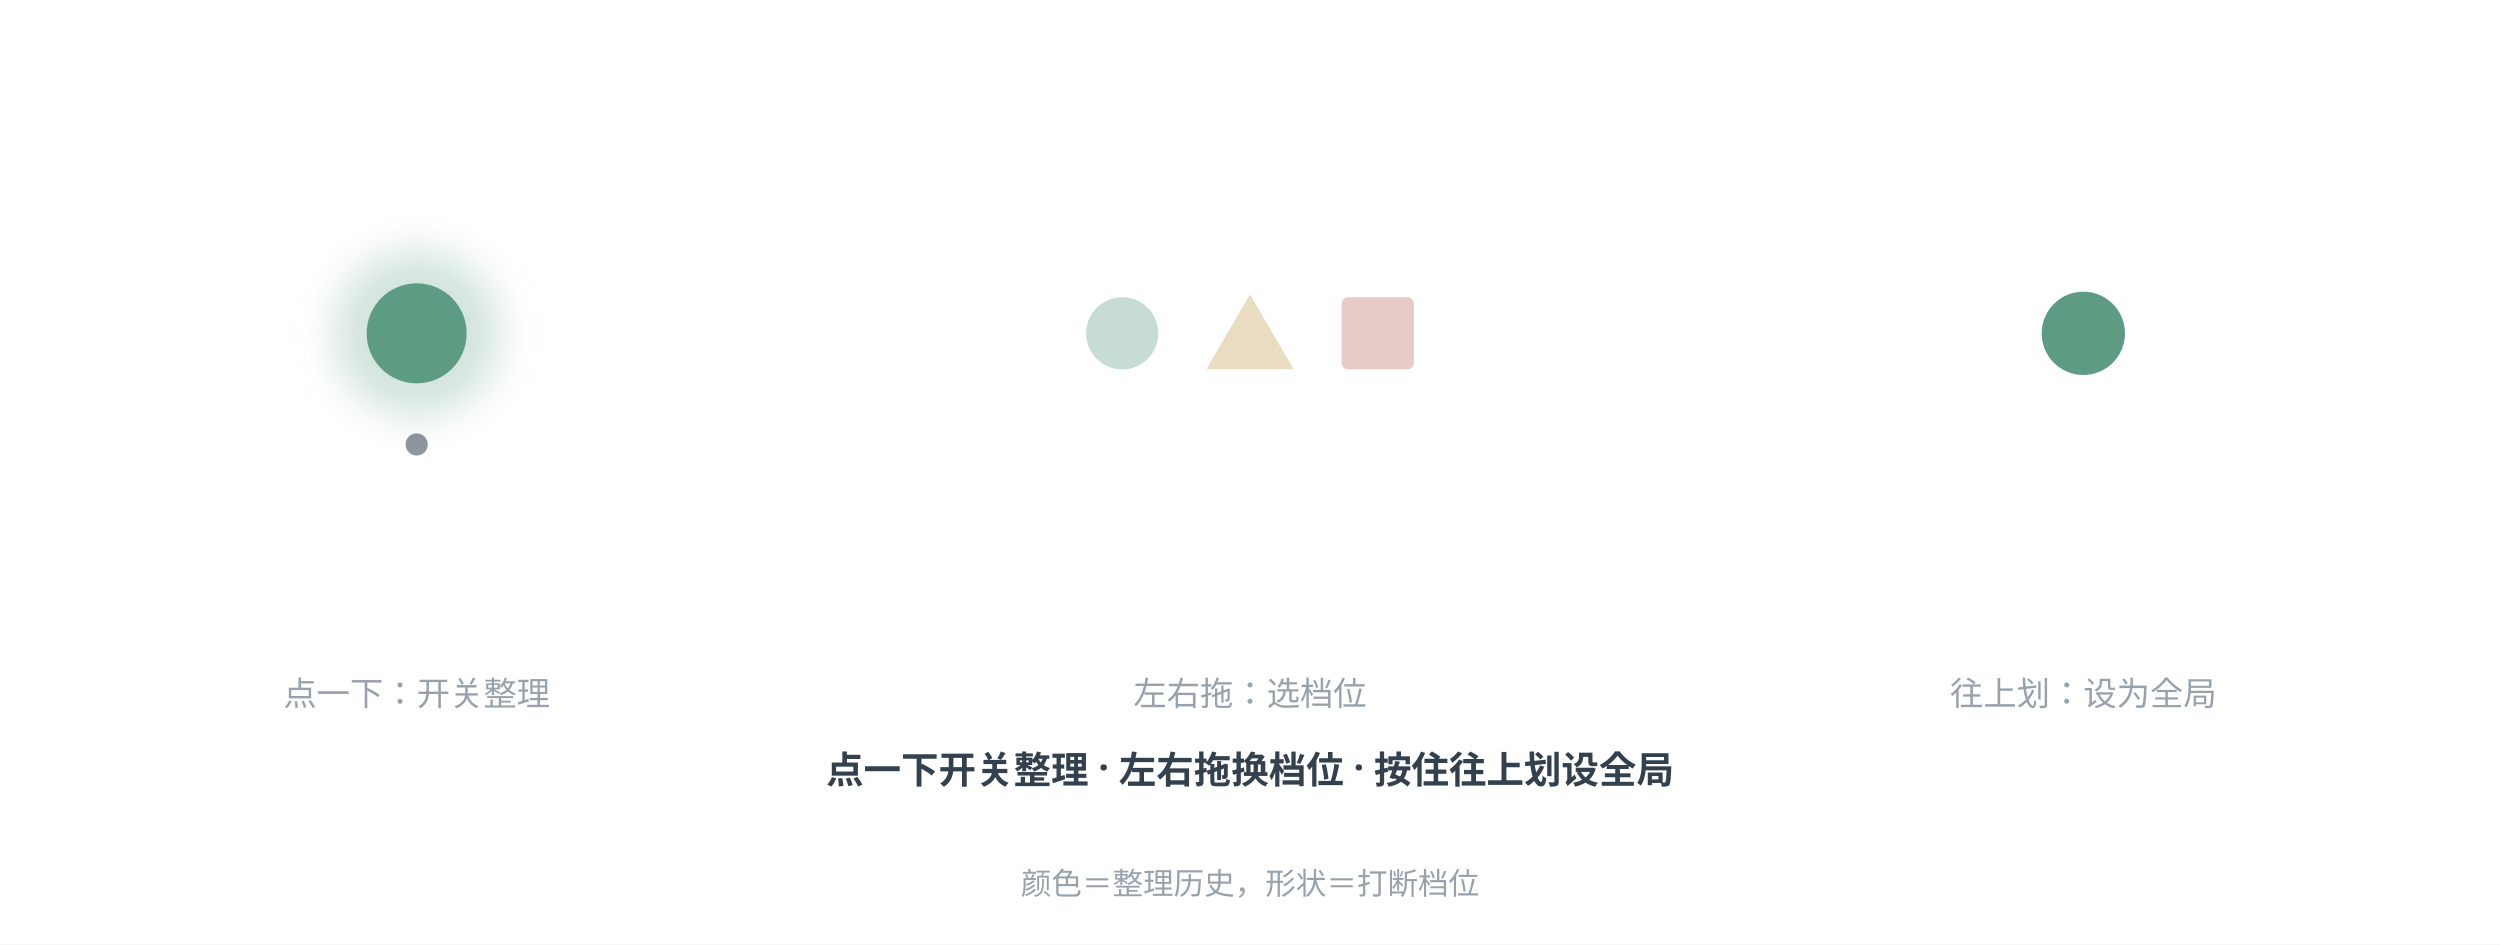
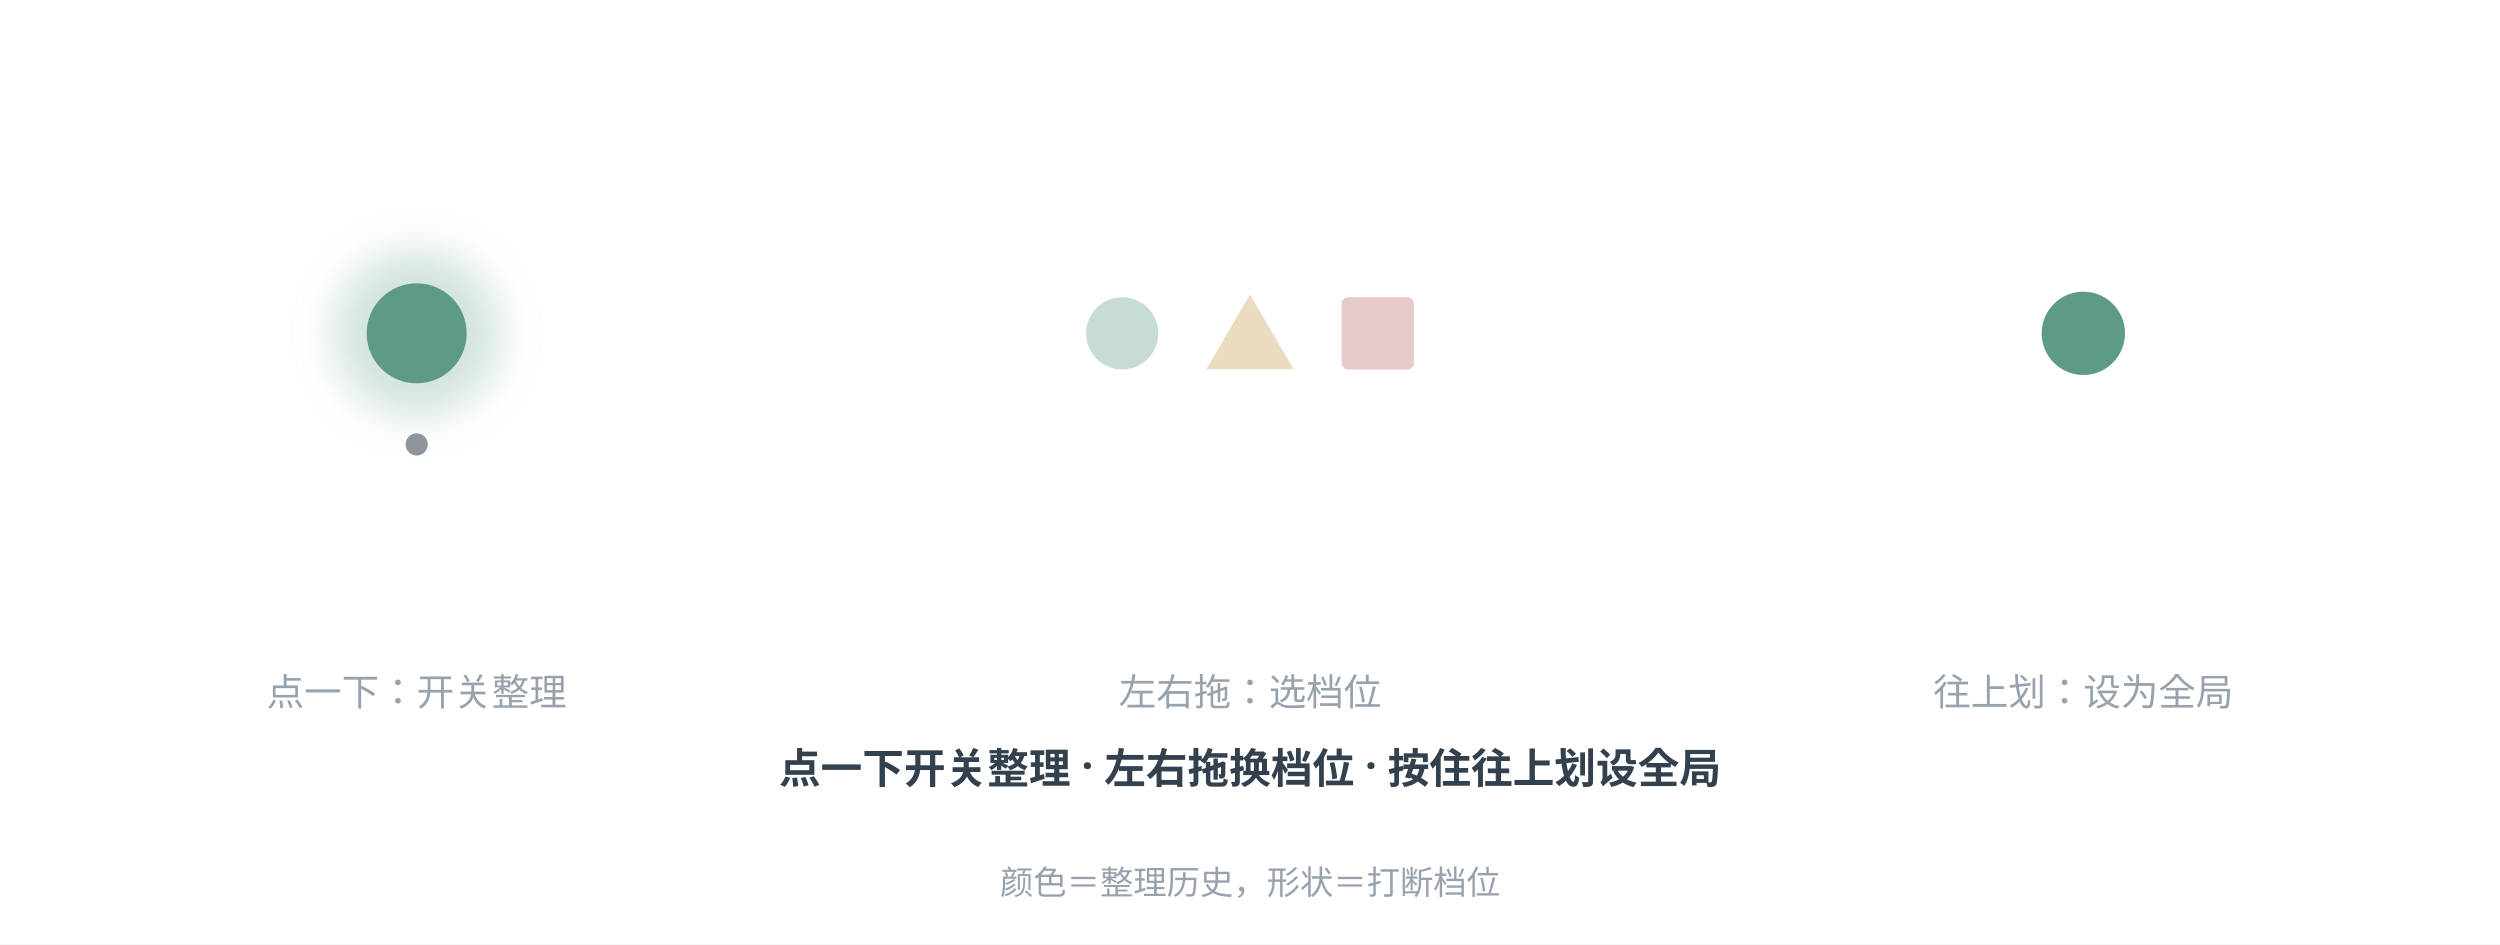
<svg xmlns="http://www.w3.org/2000/svg" viewBox="0 0 900 340" width="900" height="340" role="img" aria-label="点一下开关整理 · 左右拖换档位 · 按住往上划设全局">
  <style>
    text { font-family: 'PingFang SC','Hiragino Sans GB','Microsoft YaHei','Noto Sans SC',system-ui,sans-serif; }
-     .cap { font-size: 13.5px; font-weight: 600; fill: #33404d; }
-     .sub { font-size: 11px; fill: #98a2ad; }
-     .scene { font-size: 12px; fill: #98a2ad; }
+     .cap { font-size: 15px; font-weight: 600; fill: #33404d; }
+     .sub { font-size: 12px; fill: #98a2ad; }
+     .scene { font-size: 13.5px; fill: #98a2ad; }
    .tag { font-size: 11px; font-weight: 600; }
  </style>
  <defs>
    <filter id="b" x="-80%" y="-80%" width="260%" height="260%">
      <feGaussianBlur stdDeviation="7" />
    </filter>
  </defs>
  <rect width="900" height="340" fill="#ffffff" />
  <g>
    <circle cx="150" cy="120" r="30" fill="#5d9c83" opacity="0.28" filter="url(#b)" />
    <g opacity="1">
      <circle cx="150" cy="120" r="18" fill="#5d9c83" />
      <animate attributeName="opacity" values="1;1;0;0;1;1" keyTimes="0;0.18;0.22;0.45;0.5;1" dur="9s" repeatCount="indefinite" />
    </g>
    <g opacity="0">
      <circle cx="150" cy="120" r="18" fill="#9aa3ad" />
      <animate attributeName="opacity" values="0;0;1;1;0;0" keyTimes="0;0.18;0.22;0.45;0.5;1" dur="9s" repeatCount="indefinite" />
    </g>
    <circle cx="150" cy="120" fill="none" stroke="#5d9c83" stroke-width="3" r="18" opacity="0">
      <animate attributeName="r" values="18;18;46;46" keyTimes="0;0.13;0.30;1" dur="9s" repeatCount="indefinite" />
      <animate attributeName="opacity" values="0;0.9;0;0" keyTimes="0;0.13;0.30;1" dur="9s" repeatCount="indefinite" />
    </circle>
    <circle cx="150" cy="160" r="4" fill="#33404d" opacity="0.55">
      <animate attributeName="opacity" values="0;0.55;0;0;0.55;0" keyTimes="0;0.12;0.18;0.5;0.56;0.62" dur="9s" repeatCount="indefinite" />
    </circle>
  </g>
  <g opacity="0.35">
    <circle cx="404" cy="120" r="13" fill="#5d9c83" />
    <animate attributeName="opacity" values="1;1;0.35;0.35;1" keyTimes="0;0.30;0.34;0.96;1" dur="9s" repeatCount="indefinite" />
  </g>
  <g opacity="0.35">
    <path d="M450 106 L465.68 132.88 L434.32 132.88 Z" fill="#c19a4b" />
    <animate attributeName="opacity" values="0.35;0.35;1;1;0.35;0.35;1" keyTimes="0;0.30;0.34;0.62;0.66;0.96;1" dur="9s" repeatCount="indefinite" />
  </g>
  <g opacity="0.35">
    <rect x="483" y="107" width="26" height="26" rx="2.34" fill="#b76a63" />
    <animate attributeName="opacity" values="0.35;0.35;1;1;0.35" keyTimes="0;0.62;0.66;0.96;1" dur="9s" repeatCount="indefinite" />
  </g>
  <circle cx="750" cy="120" r="15" fill="#5d9c83">
    <animate attributeName="cy" values="120;120;108;98;94;94;112;122;120;120" keyTimes="0;0.55;0.60;0.65;0.70;0.86;0.92;0.95;0.98;1" dur="9s" repeatCount="indefinite" />
  </circle>
  <g opacity="0">
    <animate attributeName="opacity" values="0;0;1;1;0;0" keyTimes="0;0.66;0.74;0.92;0.97;1" dur="9s" repeatCount="indefinite" />
    <rect x="708" y="150" width="84" height="21" rx="10.5" fill="#f3f1ff" stroke="#ddd6fe" />
    <text x="750" y="165" text-anchor="middle" class="tag" fill="#7c5cf0">所有会话</text>
  </g>
  <text x="150" y="254" text-anchor="middle" class="scene">点一下：开关整理</text>
  <text x="450" y="254" text-anchor="middle" class="scene">左右拖：选档位</text>
  <text x="750" y="254" text-anchor="middle" class="scene">往上划：设为全局</text>
  <text x="450" y="282" text-anchor="middle" class="cap">点一下开关整理 · 左右拖换档位 · 按住往上划设全局</text>
  <text x="450" y="322" text-anchor="middle" class="sub">颜色＝整理历史，形状＝打断档位</text>
</svg>
